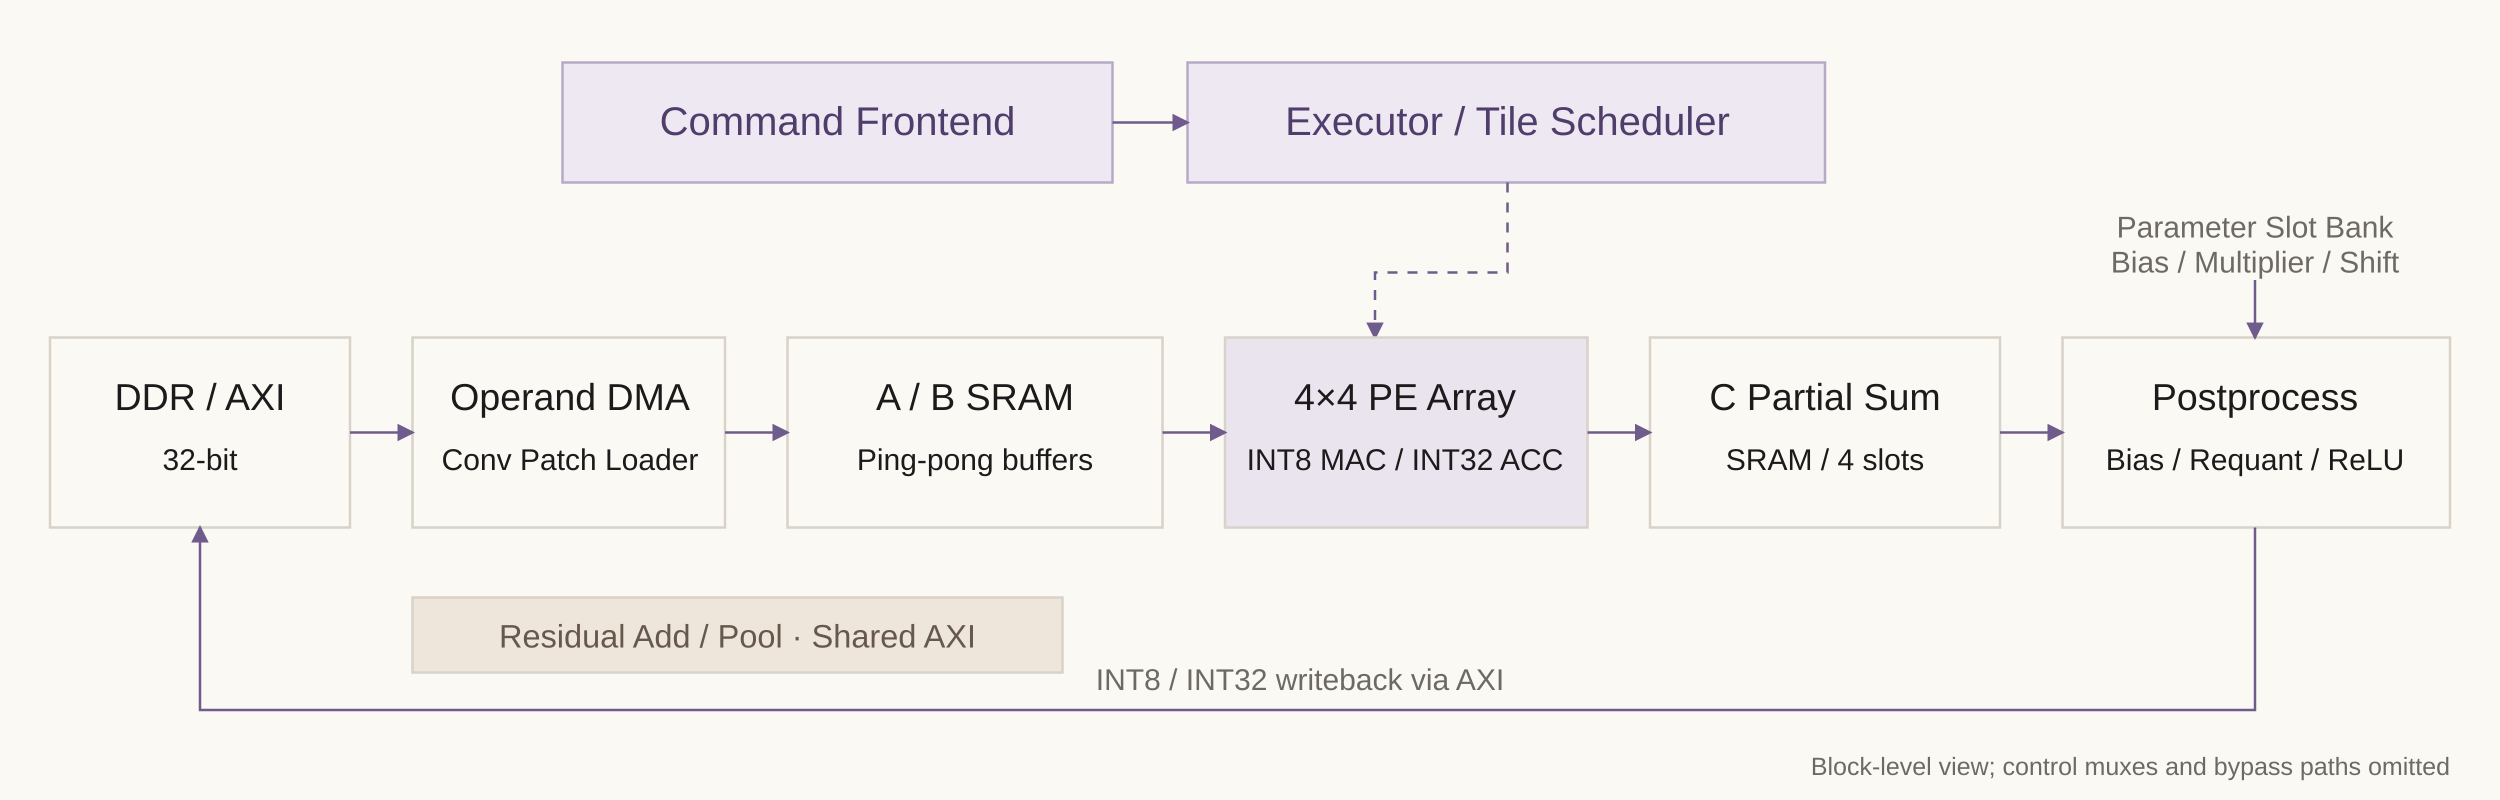
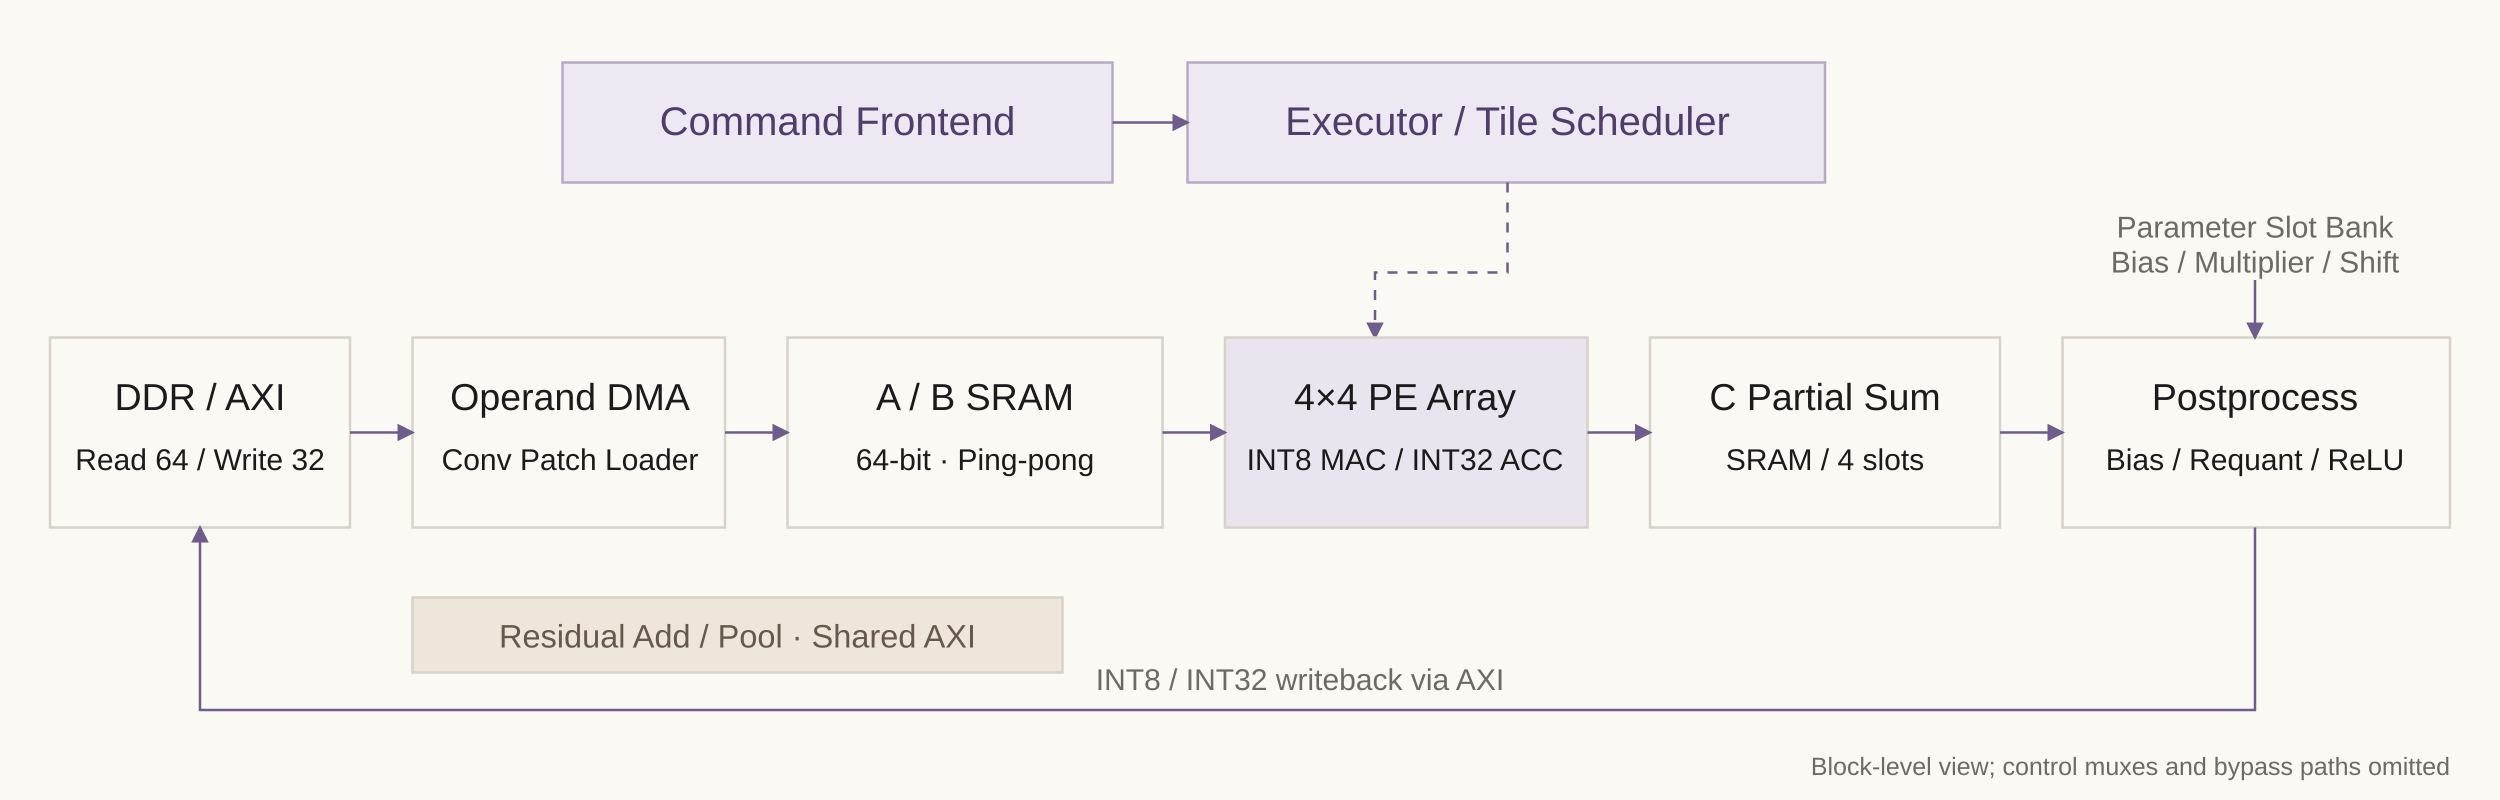
<svg xmlns="http://www.w3.org/2000/svg" viewBox="0 0 1000 320" role="img" aria-labelledby="title desc">
  <defs>
    <marker id="arrow" markerWidth="7" markerHeight="7" refX="6" refY="3.5" orient="auto">
      <path d="M0 0L7 3.5L0 7" fill="#705c8c" />
    </marker>
  </defs>
  <rect width="1000" height="320" fill="#fbf9f4" />
  <g stroke="#b7a9c8" fill="#eee8f3">
    <rect x="225" y="25" width="220" height="48" />
    <rect x="475" y="25" width="255" height="48" />
  </g>
  <g font-family="Arial,sans-serif" font-size="16" fill="#4f3e6c" text-anchor="middle">
    <text x="335" y="54">Command Frontend</text>
    <text x="603" y="54">Executor / Tile Scheduler</text>
  </g>
  <g stroke="#705c8c" fill="none" marker-end="url(#arrow)">
    <path d="M445 49H475" />
    <path stroke-dasharray="4 4" d="M603 73V109H550V135" />
  </g>
  <g fill="#fbf9f4" stroke="#d8d2c8">
    <rect x="20" y="135" width="120" height="76" />
    <rect x="165" y="135" width="125" height="76" />
    <rect x="315" y="135" width="150" height="76" />
    <rect x="490" y="135" width="145" height="76" fill="#eae4ef" />
    <rect x="660" y="135" width="140" height="76" />
    <rect x="825" y="135" width="155" height="76" />
  </g>
  <g fill="#1c1a1b" font-family="Arial,sans-serif" font-size="15" text-anchor="middle">
    <text x="80" y="164">DDR / AXI</text>
-     <text x="80" y="188" font-size="12">32-bit</text>
+     <text x="80" y="188" font-size="12">Read 64 / Write 32</text>
    <text x="228" y="164">Operand DMA</text>
    <text x="228" y="188" font-size="12">Conv Patch Loader</text>
    <text x="390" y="164">A / B SRAM</text>
-     <text x="390" y="188" font-size="12">Ping-pong buffers</text>
+     <text x="390" y="188" font-size="12">64-bit · Ping-pong</text>
    <text x="562" y="164">4×4 PE Array</text>
    <text x="562" y="188" font-size="12">INT8 MAC / INT32 ACC</text>
    <text x="730" y="164">C Partial Sum</text>
    <text x="730" y="188" font-size="12">SRAM / 4 slots</text>
    <text x="902" y="164">Postprocess</text>
    <text x="902" y="188" font-size="12">Bias / Requant / ReLU</text>
  </g>
  <g stroke="#705c8c" fill="none" marker-end="url(#arrow)">
    <path d="M140 173H165" />
    <path d="M290 173H315" />
    <path d="M465 173H490" />
    <path d="M635 173H660" />
    <path d="M800 173H825" />
    <path d="M902 211V284H80V211" />
    <path d="M902 112V135" />
  </g>
  <g font-family="Arial,sans-serif" text-anchor="middle" fill="#6d6965" font-size="12">
    <text x="902" y="95">Parameter Slot Bank</text>
    <text x="902" y="109">Bias / Multiplier / Shift</text>
    <text x="520" y="276">INT8 / INT32 writeback via AXI</text>
  </g>
  <rect x="165" y="239" width="260" height="30" fill="#eee6da" stroke="#d8d2c8" />
  <text x="295" y="259" fill="#66584c" font-family="Arial,sans-serif" text-anchor="middle" font-size="13">Residual Add / Pool · Shared AXI</text>
  <text x="980" y="310" text-anchor="end" font-family="Arial,sans-serif" font-size="10" fill="#6d6965">Block-level view; control muxes and bypass paths omitted</text>
</svg>
